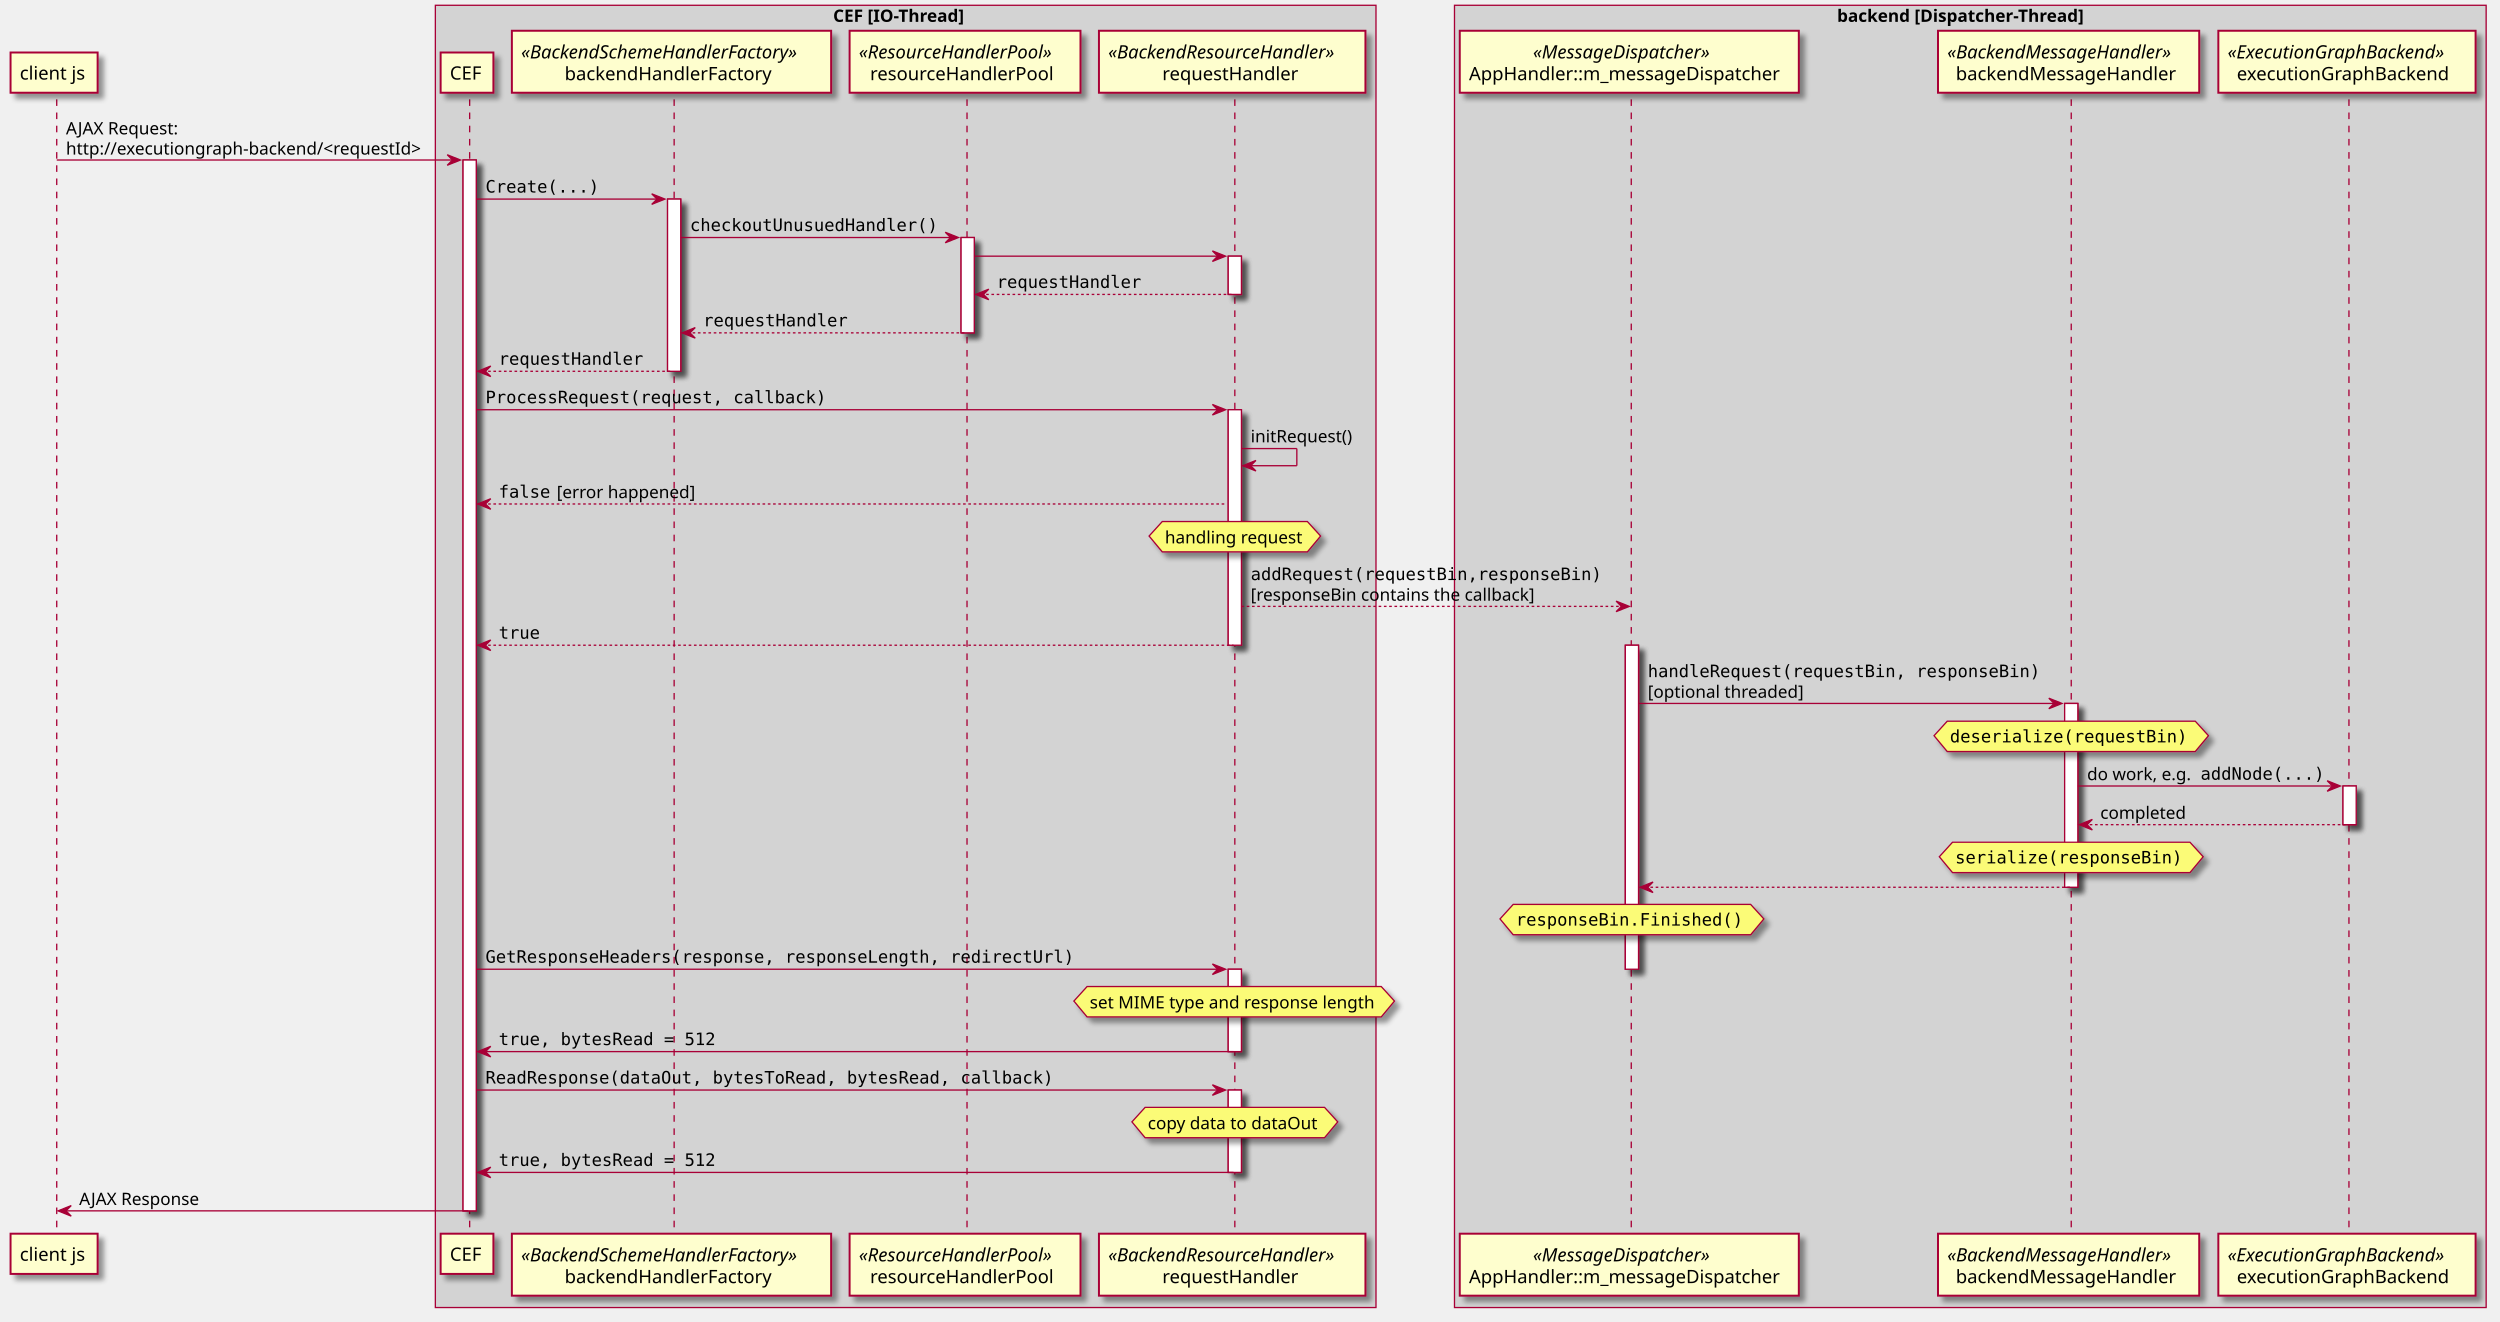
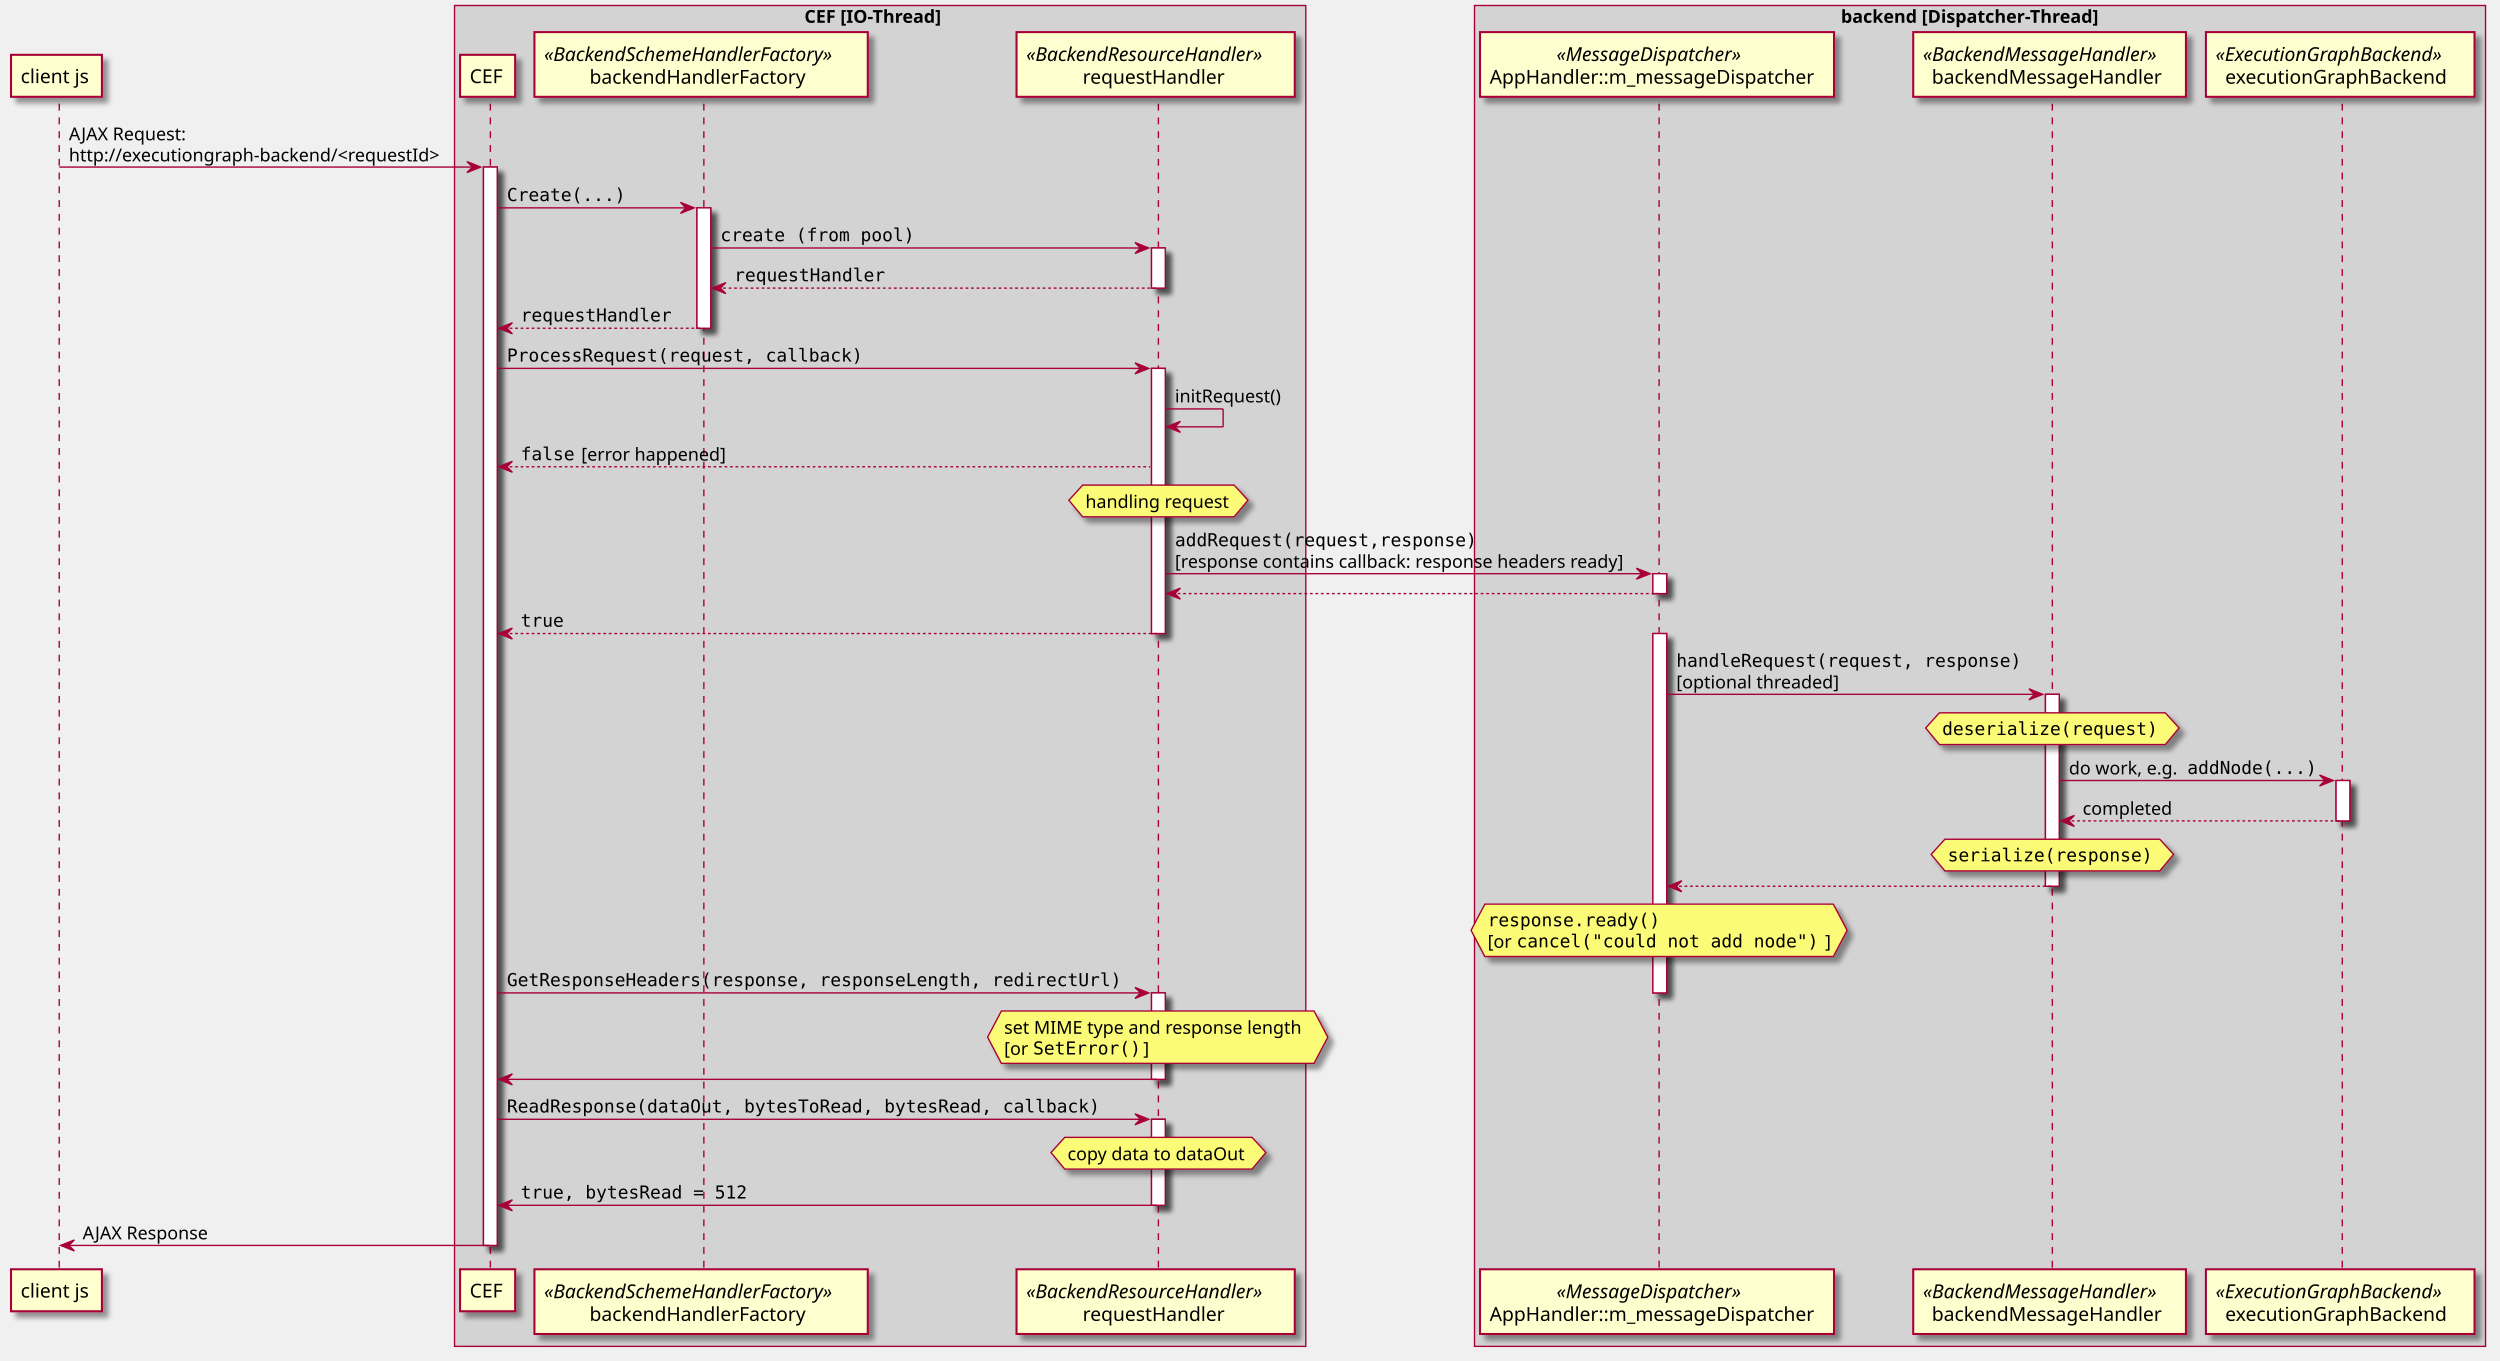
- <svg xmlns="http://www.w3.org/2000/svg" contentScriptType="application/ecmascript" contentStyleType="text/css" height="1002px" preserveAspectRatio="none" style="width:1895px;height:1002px;" version="1.1" viewBox="0 0 1895 1002" width="1895px" zoomAndPan="magnify">
+ <svg xmlns="http://www.w3.org/2000/svg" contentScriptType="application/ecmascript" contentStyleType="text/css" height="988px" preserveAspectRatio="none" style="width:1815px;height:988px;" version="1.1" viewBox="0 0 1815 988" width="1815px" zoomAndPan="magnify">
  <defs>
-     <filter height="300%" id="f1lz0afqxqsh9o" width="300%" x="-1" y="-1">
+     <filter height="300%" id="f1l9pheb6871v9" width="300%" x="-1" y="-1">
      <feGaussianBlur result="blurOut" stdDeviation="2.0" />
      <feColorMatrix in="blurOut" result="blurOut2" type="matrix" values="0 0 0 0 0 0 0 0 0 0 0 0 0 0 0 0 0 0 .4 0" />
      <feOffset dx="4.0" dy="4.0" in="blurOut2" result="blurOut3" />
      <feBlend in="SourceGraphic" in2="blurOut3" mode="normal" />
    </filter>
  </defs>
  <g>
-     <rect fill="#D3D3D3" height="987.115" style="stroke: #A80036; stroke-width: 1.0;" width="713" x="330" y="4" />
-     <text fill="#000000" font-family="sans-serif" font-size="13" font-weight="bold" lengthAdjust="spacingAndGlyphs" textLength="110" x="631.5" y="16.568">CEF [IO-Thread]</text>
-     <rect fill="#D3D3D3" height="987.115" style="stroke: #A80036; stroke-width: 1.0;" width="782" x="1102.5" y="4" />
-     <text fill="#000000" font-family="sans-serif" font-size="13" font-weight="bold" lengthAdjust="spacingAndGlyphs" textLength="202" x="1392.5" y="16.568">backend [Dispatcher-Thread]</text>
-     <rect fill="#FFFFFF" filter="url(#f1lz0afqxqsh9o)" height="796.541" style="stroke: #A80036; stroke-width: 1.0;" width="10" x="351" y="121.287" />
-     <rect fill="#FFFFFF" filter="url(#f1lz0afqxqsh9o)" height="130.531" style="stroke: #A80036; stroke-width: 1.0;" width="10" x="506" y="150.908" />
-     <rect fill="#FFFFFF" filter="url(#f1lz0afqxqsh9o)" height="72.266" style="stroke: #A80036; stroke-width: 1.0;" width="10" x="728.5" y="180.041" />
-     <rect fill="#FFFFFF" filter="url(#f1lz0afqxqsh9o)" height="29" style="stroke: #A80036; stroke-width: 1.0;" width="10" x="931" y="194.174" />
-     <rect fill="#FFFFFF" filter="url(#f1lz0afqxqsh9o)" height="178.508" style="stroke: #A80036; stroke-width: 1.0;" width="10" x="931" y="310.572" />
-     <rect fill="#FFFFFF" filter="url(#f1lz0afqxqsh9o)" height="62.443" style="stroke: #A80036; stroke-width: 1.0;" width="10" x="931" y="734.676" />
-     <rect fill="#FFFFFF" filter="url(#f1lz0afqxqsh9o)" height="62.443" style="stroke: #A80036; stroke-width: 1.0;" width="10" x="931" y="826.252" />
-     <rect fill="#FFFFFF" filter="url(#f1lz0afqxqsh9o)" height="245.596" style="stroke: #A80036; stroke-width: 1.0;" width="10" x="1232" y="489.08" />
-     <rect fill="#FFFFFF" filter="url(#f1lz0afqxqsh9o)" height="139.33" style="stroke: #A80036; stroke-width: 1.0;" width="10" x="1565" y="533.213" />
-     <rect fill="#FFFFFF" filter="url(#f1lz0afqxqsh9o)" height="29.311" style="stroke: #A80036; stroke-width: 1.0;" width="10" x="1776" y="595.789" />
-     <line style="stroke: #A80036; stroke-width: 1.0; stroke-dasharray: 5.0,5.0;" x1="43" x2="43" y1="75.287" y2="936.139" />
-     <line style="stroke: #A80036; stroke-width: 1.0; stroke-dasharray: 5.0,5.0;" x1="356" x2="356" y1="75.287" y2="936.139" />
-     <line style="stroke: #A80036; stroke-width: 1.0; stroke-dasharray: 5.0,5.0;" x1="511" x2="511" y1="75.287" y2="936.139" />
-     <line style="stroke: #A80036; stroke-width: 1.0; stroke-dasharray: 5.0,5.0;" x1="733" x2="733" y1="75.287" y2="936.139" />
-     <line style="stroke: #A80036; stroke-width: 1.0; stroke-dasharray: 5.0,5.0;" x1="936" x2="936" y1="75.287" y2="936.139" />
-     <line style="stroke: #A80036; stroke-width: 1.0; stroke-dasharray: 5.0,5.0;" x1="1236.5" x2="1236.5" y1="75.287" y2="936.139" />
-     <line style="stroke: #A80036; stroke-width: 1.0; stroke-dasharray: 5.0,5.0;" x1="1570" x2="1570" y1="75.287" y2="936.139" />
-     <line style="stroke: #A80036; stroke-width: 1.0; stroke-dasharray: 5.0,5.0;" x1="1780.5" x2="1780.5" y1="75.287" y2="936.139" />
-     <rect fill="#FEFECE" filter="url(#f1lz0afqxqsh9o)" height="30.488" style="stroke: #A80036; stroke-width: 1.5;" width="66" x="8" y="39.799" />
+     <rect fill="#D3D3D3" height="973.471" style="stroke: #A80036; stroke-width: 1.0;" width="618" x="330" y="4" />
+     <text fill="#000000" font-family="sans-serif" font-size="13" font-weight="bold" lengthAdjust="spacingAndGlyphs" textLength="110" x="584" y="16.568">CEF [IO-Thread]</text>
+     <rect fill="#D3D3D3" height="973.471" style="stroke: #A80036; stroke-width: 1.0;" width="734" x="1070.5" y="4" />
+     <text fill="#000000" font-family="sans-serif" font-size="13" font-weight="bold" lengthAdjust="spacingAndGlyphs" textLength="202" x="1336.5" y="16.568">backend [Dispatcher-Thread]</text>
+     <rect fill="#FFFFFF" filter="url(#f1l9pheb6871v9)" height="782.896" style="stroke: #A80036; stroke-width: 1.0;" width="10" x="351" y="121.287" />
+     <rect fill="#FFFFFF" filter="url(#f1l9pheb6871v9)" height="87.398" style="stroke: #A80036; stroke-width: 1.0;" width="10" x="506" y="150.908" />
+     <rect fill="#FFFFFF" filter="url(#f1l9pheb6871v9)" height="29.133" style="stroke: #A80036; stroke-width: 1.0;" width="10" x="836" y="180.041" />
+     <rect fill="#FFFFFF" filter="url(#f1l9pheb6871v9)" height="192.508" style="stroke: #A80036; stroke-width: 1.0;" width="10" x="836" y="267.44" />
+     <rect fill="#FFFFFF" filter="url(#f1l9pheb6871v9)" height="62.754" style="stroke: #A80036; stroke-width: 1.0;" width="10" x="836" y="720.854" />
+     <rect fill="#FFFFFF" filter="url(#f1l9pheb6871v9)" height="62.443" style="stroke: #A80036; stroke-width: 1.0;" width="10" x="836" y="812.607" />
+     <rect fill="#FFFFFF" filter="url(#f1l9pheb6871v9)" height="14.443" style="stroke: #A80036; stroke-width: 1.0;" width="10" x="1200" y="416.504" />
+     <rect fill="#FFFFFF" filter="url(#f1l9pheb6871v9)" height="260.906" style="stroke: #A80036; stroke-width: 1.0;" width="10" x="1200" y="459.947" />
+     <rect fill="#FFFFFF" filter="url(#f1l9pheb6871v9)" height="139.33" style="stroke: #A80036; stroke-width: 1.0;" width="10" x="1485" y="504.08" />
+     <rect fill="#FFFFFF" filter="url(#f1l9pheb6871v9)" height="29.311" style="stroke: #A80036; stroke-width: 1.0;" width="10" x="1696" y="566.656" />
+     <line style="stroke: #A80036; stroke-width: 1.0; stroke-dasharray: 5.0,5.0;" x1="43" x2="43" y1="75.287" y2="922.494" />
+     <line style="stroke: #A80036; stroke-width: 1.0; stroke-dasharray: 5.0,5.0;" x1="356" x2="356" y1="75.287" y2="922.494" />
+     <line style="stroke: #A80036; stroke-width: 1.0; stroke-dasharray: 5.0,5.0;" x1="511" x2="511" y1="75.287" y2="922.494" />
+     <line style="stroke: #A80036; stroke-width: 1.0; stroke-dasharray: 5.0,5.0;" x1="841" x2="841" y1="75.287" y2="922.494" />
+     <line style="stroke: #A80036; stroke-width: 1.0; stroke-dasharray: 5.0,5.0;" x1="1204.5" x2="1204.5" y1="75.287" y2="922.494" />
+     <line style="stroke: #A80036; stroke-width: 1.0; stroke-dasharray: 5.0,5.0;" x1="1490" x2="1490" y1="75.287" y2="922.494" />
+     <line style="stroke: #A80036; stroke-width: 1.0; stroke-dasharray: 5.0,5.0;" x1="1700.5" x2="1700.5" y1="75.287" y2="922.494" />
+     <rect fill="#FEFECE" filter="url(#f1l9pheb6871v9)" height="30.488" style="stroke: #A80036; stroke-width: 1.5;" width="66" x="8" y="39.799" />
    <text fill="#000000" font-family="sans-serif" font-size="14" lengthAdjust="spacingAndGlyphs" textLength="52" x="15" y="60.334">client js</text>
-     <rect fill="#FEFECE" filter="url(#f1lz0afqxqsh9o)" height="30.488" style="stroke: #A80036; stroke-width: 1.5;" width="66" x="8" y="935.139" />
-     <text fill="#000000" font-family="sans-serif" font-size="14" lengthAdjust="spacingAndGlyphs" textLength="52" x="15" y="955.674">client js</text>
-     <rect fill="#FEFECE" filter="url(#f1lz0afqxqsh9o)" height="30.488" style="stroke: #A80036; stroke-width: 1.5;" width="40" x="334" y="39.799" />
+     <rect fill="#FEFECE" filter="url(#f1l9pheb6871v9)" height="30.488" style="stroke: #A80036; stroke-width: 1.5;" width="66" x="8" y="921.494" />
+     <text fill="#000000" font-family="sans-serif" font-size="14" lengthAdjust="spacingAndGlyphs" textLength="52" x="15" y="942.029">client js</text>
+     <rect fill="#FEFECE" filter="url(#f1l9pheb6871v9)" height="30.488" style="stroke: #A80036; stroke-width: 1.5;" width="40" x="334" y="39.799" />
    <text fill="#000000" font-family="sans-serif" font-size="14" lengthAdjust="spacingAndGlyphs" textLength="26" x="341" y="60.334">CEF</text>
-     <rect fill="#FEFECE" filter="url(#f1lz0afqxqsh9o)" height="30.488" style="stroke: #A80036; stroke-width: 1.5;" width="40" x="334" y="935.139" />
-     <text fill="#000000" font-family="sans-serif" font-size="14" lengthAdjust="spacingAndGlyphs" textLength="26" x="341" y="955.674">CEF</text>
-     <rect fill="#FEFECE" filter="url(#f1lz0afqxqsh9o)" height="46.977" style="stroke: #A80036; stroke-width: 1.5;" width="242" x="388" y="23.311" />
+     <rect fill="#FEFECE" filter="url(#f1l9pheb6871v9)" height="30.488" style="stroke: #A80036; stroke-width: 1.5;" width="40" x="334" y="921.494" />
+     <text fill="#000000" font-family="sans-serif" font-size="14" lengthAdjust="spacingAndGlyphs" textLength="26" x="341" y="942.029">CEF</text>
+     <rect fill="#FEFECE" filter="url(#f1l9pheb6871v9)" height="46.977" style="stroke: #A80036; stroke-width: 1.5;" width="242" x="388" y="23.311" />
    <text fill="#000000" font-family="sans-serif" font-size="14" font-style="italic" lengthAdjust="spacingAndGlyphs" textLength="228" x="395" y="44.31">«BackendSchemeHandlerFactory»</text>
    <text fill="#000000" font-family="sans-serif" font-size="14" lengthAdjust="spacingAndGlyphs" textLength="162" x="428" y="60.799">backendHandlerFactory</text>
-     <rect fill="#FEFECE" filter="url(#f1lz0afqxqsh9o)" height="46.977" style="stroke: #A80036; stroke-width: 1.5;" width="242" x="388" y="935.139" />
-     <text fill="#000000" font-family="sans-serif" font-size="14" font-style="italic" lengthAdjust="spacingAndGlyphs" textLength="228" x="395" y="956.139">«BackendSchemeHandlerFactory»</text>
-     <text fill="#000000" font-family="sans-serif" font-size="14" lengthAdjust="spacingAndGlyphs" textLength="162" x="428" y="972.627">backendHandlerFactory</text>
-     <rect fill="#FEFECE" filter="url(#f1lz0afqxqsh9o)" height="46.977" style="stroke: #A80036; stroke-width: 1.5;" width="175" x="644" y="23.311" />
-     <text fill="#000000" font-family="sans-serif" font-size="14" font-style="italic" lengthAdjust="spacingAndGlyphs" textLength="161" x="651" y="44.31">«ResourceHandlerPool»</text>
-     <text fill="#000000" font-family="sans-serif" font-size="14" lengthAdjust="spacingAndGlyphs" textLength="144" x="659.5" y="60.799">resourceHandlerPool</text>
-     <rect fill="#FEFECE" filter="url(#f1lz0afqxqsh9o)" height="46.977" style="stroke: #A80036; stroke-width: 1.5;" width="175" x="644" y="935.139" />
-     <text fill="#000000" font-family="sans-serif" font-size="14" font-style="italic" lengthAdjust="spacingAndGlyphs" textLength="161" x="651" y="956.139">«ResourceHandlerPool»</text>
-     <text fill="#000000" font-family="sans-serif" font-size="14" lengthAdjust="spacingAndGlyphs" textLength="144" x="659.5" y="972.627">resourceHandlerPool</text>
-     <rect fill="#FEFECE" filter="url(#f1lz0afqxqsh9o)" height="46.977" style="stroke: #A80036; stroke-width: 1.5;" width="202" x="833" y="23.311" />
-     <text fill="#000000" font-family="sans-serif" font-size="14" font-style="italic" lengthAdjust="spacingAndGlyphs" textLength="188" x="840" y="44.31">«BackendResourceHandler»</text>
-     <text fill="#000000" font-family="sans-serif" font-size="14" lengthAdjust="spacingAndGlyphs" textLength="106" x="881" y="60.799">requestHandler</text>
-     <rect fill="#FEFECE" filter="url(#f1lz0afqxqsh9o)" height="46.977" style="stroke: #A80036; stroke-width: 1.5;" width="202" x="833" y="935.139" />
-     <text fill="#000000" font-family="sans-serif" font-size="14" font-style="italic" lengthAdjust="spacingAndGlyphs" textLength="188" x="840" y="956.139">«BackendResourceHandler»</text>
-     <text fill="#000000" font-family="sans-serif" font-size="14" lengthAdjust="spacingAndGlyphs" textLength="106" x="881" y="972.627">requestHandler</text>
-     <rect fill="#FEFECE" filter="url(#f1lz0afqxqsh9o)" height="46.977" style="stroke: #A80036; stroke-width: 1.5;" width="257" x="1106.5" y="23.311" />
-     <text fill="#000000" font-family="sans-serif" font-size="14" font-style="italic" lengthAdjust="spacingAndGlyphs" textLength="146" x="1162" y="44.31">«MessageDispatcher»</text>
-     <text fill="#000000" font-family="sans-serif" font-size="14" lengthAdjust="spacingAndGlyphs" textLength="243" x="1113.5" y="60.799">AppHandler::m_messageDispatcher</text>
-     <rect fill="#FEFECE" filter="url(#f1lz0afqxqsh9o)" height="46.977" style="stroke: #A80036; stroke-width: 1.5;" width="257" x="1106.5" y="935.139" />
-     <text fill="#000000" font-family="sans-serif" font-size="14" font-style="italic" lengthAdjust="spacingAndGlyphs" textLength="146" x="1162" y="956.139">«MessageDispatcher»</text>
-     <text fill="#000000" font-family="sans-serif" font-size="14" lengthAdjust="spacingAndGlyphs" textLength="243" x="1113.5" y="972.627">AppHandler::m_messageDispatcher</text>
-     <rect fill="#FEFECE" filter="url(#f1lz0afqxqsh9o)" height="46.977" style="stroke: #A80036; stroke-width: 1.5;" width="198" x="1469" y="23.311" />
-     <text fill="#000000" font-family="sans-serif" font-size="14" font-style="italic" lengthAdjust="spacingAndGlyphs" textLength="184" x="1476" y="44.31">«BackendMessageHandler»</text>
-     <text fill="#000000" font-family="sans-serif" font-size="14" lengthAdjust="spacingAndGlyphs" textLength="171" x="1482.5" y="60.799">backendMessageHandler</text>
-     <rect fill="#FEFECE" filter="url(#f1lz0afqxqsh9o)" height="46.977" style="stroke: #A80036; stroke-width: 1.5;" width="198" x="1469" y="935.139" />
-     <text fill="#000000" font-family="sans-serif" font-size="14" font-style="italic" lengthAdjust="spacingAndGlyphs" textLength="184" x="1476" y="956.139">«BackendMessageHandler»</text>
-     <text fill="#000000" font-family="sans-serif" font-size="14" lengthAdjust="spacingAndGlyphs" textLength="171" x="1482.5" y="972.627">backendMessageHandler</text>
-     <rect fill="#FEFECE" filter="url(#f1lz0afqxqsh9o)" height="46.977" style="stroke: #A80036; stroke-width: 1.5;" width="195" x="1681.5" y="23.311" />
-     <text fill="#000000" font-family="sans-serif" font-size="14" font-style="italic" lengthAdjust="spacingAndGlyphs" textLength="181" x="1688.5" y="44.31">«ExecutionGraphBackend»</text>
-     <text fill="#000000" font-family="sans-serif" font-size="14" lengthAdjust="spacingAndGlyphs" textLength="167" x="1695.5" y="60.799">executionGraphBackend</text>
-     <rect fill="#FEFECE" filter="url(#f1lz0afqxqsh9o)" height="46.977" style="stroke: #A80036; stroke-width: 1.5;" width="195" x="1681.5" y="935.139" />
-     <text fill="#000000" font-family="sans-serif" font-size="14" font-style="italic" lengthAdjust="spacingAndGlyphs" textLength="181" x="1688.5" y="956.139">«ExecutionGraphBackend»</text>
-     <text fill="#000000" font-family="sans-serif" font-size="14" lengthAdjust="spacingAndGlyphs" textLength="167" x="1695.5" y="972.627">executionGraphBackend</text>
-     <rect fill="#FFFFFF" filter="url(#f1lz0afqxqsh9o)" height="796.541" style="stroke: #A80036; stroke-width: 1.0;" width="10" x="351" y="121.287" />
-     <rect fill="#FFFFFF" filter="url(#f1lz0afqxqsh9o)" height="130.531" style="stroke: #A80036; stroke-width: 1.0;" width="10" x="506" y="150.908" />
-     <rect fill="#FFFFFF" filter="url(#f1lz0afqxqsh9o)" height="72.266" style="stroke: #A80036; stroke-width: 1.0;" width="10" x="728.5" y="180.041" />
-     <rect fill="#FFFFFF" filter="url(#f1lz0afqxqsh9o)" height="29" style="stroke: #A80036; stroke-width: 1.0;" width="10" x="931" y="194.174" />
-     <rect fill="#FFFFFF" filter="url(#f1lz0afqxqsh9o)" height="178.508" style="stroke: #A80036; stroke-width: 1.0;" width="10" x="931" y="310.572" />
-     <rect fill="#FFFFFF" filter="url(#f1lz0afqxqsh9o)" height="62.443" style="stroke: #A80036; stroke-width: 1.0;" width="10" x="931" y="734.676" />
-     <rect fill="#FFFFFF" filter="url(#f1lz0afqxqsh9o)" height="62.443" style="stroke: #A80036; stroke-width: 1.0;" width="10" x="931" y="826.252" />
-     <rect fill="#FFFFFF" filter="url(#f1lz0afqxqsh9o)" height="245.596" style="stroke: #A80036; stroke-width: 1.0;" width="10" x="1232" y="489.08" />
-     <rect fill="#FFFFFF" filter="url(#f1lz0afqxqsh9o)" height="139.33" style="stroke: #A80036; stroke-width: 1.0;" width="10" x="1565" y="533.213" />
-     <rect fill="#FFFFFF" filter="url(#f1lz0afqxqsh9o)" height="29.311" style="stroke: #A80036; stroke-width: 1.0;" width="10" x="1776" y="595.789" />
+     <rect fill="#FEFECE" filter="url(#f1l9pheb6871v9)" height="46.977" style="stroke: #A80036; stroke-width: 1.5;" width="242" x="388" y="921.494" />
+     <text fill="#000000" font-family="sans-serif" font-size="14" font-style="italic" lengthAdjust="spacingAndGlyphs" textLength="228" x="395" y="942.494">«BackendSchemeHandlerFactory»</text>
+     <text fill="#000000" font-family="sans-serif" font-size="14" lengthAdjust="spacingAndGlyphs" textLength="162" x="428" y="958.982">backendHandlerFactory</text>
+     <rect fill="#FEFECE" filter="url(#f1l9pheb6871v9)" height="46.977" style="stroke: #A80036; stroke-width: 1.5;" width="202" x="738" y="23.311" />
+     <text fill="#000000" font-family="sans-serif" font-size="14" font-style="italic" lengthAdjust="spacingAndGlyphs" textLength="188" x="745" y="44.31">«BackendResourceHandler»</text>
+     <text fill="#000000" font-family="sans-serif" font-size="14" lengthAdjust="spacingAndGlyphs" textLength="106" x="786" y="60.799">requestHandler</text>
+     <rect fill="#FEFECE" filter="url(#f1l9pheb6871v9)" height="46.977" style="stroke: #A80036; stroke-width: 1.5;" width="202" x="738" y="921.494" />
+     <text fill="#000000" font-family="sans-serif" font-size="14" font-style="italic" lengthAdjust="spacingAndGlyphs" textLength="188" x="745" y="942.494">«BackendResourceHandler»</text>
+     <text fill="#000000" font-family="sans-serif" font-size="14" lengthAdjust="spacingAndGlyphs" textLength="106" x="786" y="958.982">requestHandler</text>
+     <rect fill="#FEFECE" filter="url(#f1l9pheb6871v9)" height="46.977" style="stroke: #A80036; stroke-width: 1.5;" width="257" x="1074.5" y="23.311" />
+     <text fill="#000000" font-family="sans-serif" font-size="14" font-style="italic" lengthAdjust="spacingAndGlyphs" textLength="146" x="1130" y="44.31">«MessageDispatcher»</text>
+     <text fill="#000000" font-family="sans-serif" font-size="14" lengthAdjust="spacingAndGlyphs" textLength="243" x="1081.5" y="60.799">AppHandler::m_messageDispatcher</text>
+     <rect fill="#FEFECE" filter="url(#f1l9pheb6871v9)" height="46.977" style="stroke: #A80036; stroke-width: 1.5;" width="257" x="1074.5" y="921.494" />
+     <text fill="#000000" font-family="sans-serif" font-size="14" font-style="italic" lengthAdjust="spacingAndGlyphs" textLength="146" x="1130" y="942.494">«MessageDispatcher»</text>
+     <text fill="#000000" font-family="sans-serif" font-size="14" lengthAdjust="spacingAndGlyphs" textLength="243" x="1081.5" y="958.982">AppHandler::m_messageDispatcher</text>
+     <rect fill="#FEFECE" filter="url(#f1l9pheb6871v9)" height="46.977" style="stroke: #A80036; stroke-width: 1.5;" width="198" x="1389" y="23.311" />
+     <text fill="#000000" font-family="sans-serif" font-size="14" font-style="italic" lengthAdjust="spacingAndGlyphs" textLength="184" x="1396" y="44.31">«BackendMessageHandler»</text>
+     <text fill="#000000" font-family="sans-serif" font-size="14" lengthAdjust="spacingAndGlyphs" textLength="171" x="1402.5" y="60.799">backendMessageHandler</text>
+     <rect fill="#FEFECE" filter="url(#f1l9pheb6871v9)" height="46.977" style="stroke: #A80036; stroke-width: 1.5;" width="198" x="1389" y="921.494" />
+     <text fill="#000000" font-family="sans-serif" font-size="14" font-style="italic" lengthAdjust="spacingAndGlyphs" textLength="184" x="1396" y="942.494">«BackendMessageHandler»</text>
+     <text fill="#000000" font-family="sans-serif" font-size="14" lengthAdjust="spacingAndGlyphs" textLength="171" x="1402.5" y="958.982">backendMessageHandler</text>
+     <rect fill="#FEFECE" filter="url(#f1l9pheb6871v9)" height="46.977" style="stroke: #A80036; stroke-width: 1.5;" width="195" x="1601.5" y="23.311" />
+     <text fill="#000000" font-family="sans-serif" font-size="14" font-style="italic" lengthAdjust="spacingAndGlyphs" textLength="181" x="1608.5" y="44.31">«ExecutionGraphBackend»</text>
+     <text fill="#000000" font-family="sans-serif" font-size="14" lengthAdjust="spacingAndGlyphs" textLength="167" x="1615.5" y="60.799">executionGraphBackend</text>
+     <rect fill="#FEFECE" filter="url(#f1l9pheb6871v9)" height="46.977" style="stroke: #A80036; stroke-width: 1.5;" width="195" x="1601.5" y="921.494" />
+     <text fill="#000000" font-family="sans-serif" font-size="14" font-style="italic" lengthAdjust="spacingAndGlyphs" textLength="181" x="1608.5" y="942.494">«ExecutionGraphBackend»</text>
+     <text fill="#000000" font-family="sans-serif" font-size="14" lengthAdjust="spacingAndGlyphs" textLength="167" x="1615.5" y="958.982">executionGraphBackend</text>
+     <rect fill="#FFFFFF" filter="url(#f1l9pheb6871v9)" height="782.896" style="stroke: #A80036; stroke-width: 1.0;" width="10" x="351" y="121.287" />
+     <rect fill="#FFFFFF" filter="url(#f1l9pheb6871v9)" height="87.398" style="stroke: #A80036; stroke-width: 1.0;" width="10" x="506" y="150.908" />
+     <rect fill="#FFFFFF" filter="url(#f1l9pheb6871v9)" height="29.133" style="stroke: #A80036; stroke-width: 1.0;" width="10" x="836" y="180.041" />
+     <rect fill="#FFFFFF" filter="url(#f1l9pheb6871v9)" height="192.508" style="stroke: #A80036; stroke-width: 1.0;" width="10" x="836" y="267.44" />
+     <rect fill="#FFFFFF" filter="url(#f1l9pheb6871v9)" height="62.754" style="stroke: #A80036; stroke-width: 1.0;" width="10" x="836" y="720.854" />
+     <rect fill="#FFFFFF" filter="url(#f1l9pheb6871v9)" height="62.443" style="stroke: #A80036; stroke-width: 1.0;" width="10" x="836" y="812.607" />
+     <rect fill="#FFFFFF" filter="url(#f1l9pheb6871v9)" height="14.443" style="stroke: #A80036; stroke-width: 1.0;" width="10" x="1200" y="416.504" />
+     <rect fill="#FFFFFF" filter="url(#f1l9pheb6871v9)" height="260.906" style="stroke: #A80036; stroke-width: 1.0;" width="10" x="1200" y="459.947" />
+     <rect fill="#FFFFFF" filter="url(#f1l9pheb6871v9)" height="139.33" style="stroke: #A80036; stroke-width: 1.0;" width="10" x="1485" y="504.08" />
+     <rect fill="#FFFFFF" filter="url(#f1l9pheb6871v9)" height="29.311" style="stroke: #A80036; stroke-width: 1.0;" width="10" x="1696" y="566.656" />
    <polygon fill="#A80036" points="339,117.287,349,121.287,339,125.287,343,121.287" style="stroke: #A80036; stroke-width: 1.0;" />
    <line style="stroke: #A80036; stroke-width: 1.0;" x1="43" x2="345" y1="121.287" y2="121.287" />
    <text fill="#000000" font-family="sans-serif" font-size="13" lengthAdjust="spacingAndGlyphs" textLength="88" x="50" y="101.856">AJAX Request:</text>
    <text fill="#000000" font-family="sans-serif" font-size="13" lengthAdjust="spacingAndGlyphs" textLength="289" x="50" y="117.166">http://executiongraph-backend/&lt;requestId&gt;</text>
    <polygon fill="#A80036" points="494,146.908,504,150.908,494,154.908,498,150.908" style="stroke: #A80036; stroke-width: 1.0;" />
    <line style="stroke: #A80036; stroke-width: 1.0;" x1="361" x2="500" y1="150.908" y2="150.908" />
    <text fill="#000000" font-family="monospace" font-size="13" lengthAdjust="spacingAndGlyphs" textLength="88" x="368" y="145.975">Create(...)</text>
-     <polygon fill="#A80036" points="716.5,176.041,726.5,180.041,716.5,184.041,720.5,180.041" style="stroke: #A80036; stroke-width: 1.0;" />
-     <line style="stroke: #A80036; stroke-width: 1.0;" x1="516" x2="722.5" y1="180.041" y2="180.041" />
-     <text fill="#000000" font-family="monospace" font-size="13" lengthAdjust="spacingAndGlyphs" textLength="192" x="523" y="175.108">checkoutUnusuedHandler()</text>
-     <polygon fill="#A80036" points="919,190.174,929,194.174,919,198.174,923,194.174" style="stroke: #A80036; stroke-width: 1.0;" />
-     <line style="stroke: #A80036; stroke-width: 1.0;" x1="738.5" x2="925" y1="194.174" y2="194.174" />
-     <polygon fill="#A80036" points="749.5,219.174,739.5,223.174,749.5,227.174,745.5,223.174" style="stroke: #A80036; stroke-width: 1.0;" />
-     <line style="stroke: #A80036; stroke-width: 1.0; stroke-dasharray: 2.0,2.0;" x1="743.5" x2="935" y1="223.174" y2="223.174" />
-     <text fill="#000000" font-family="monospace" font-size="13" lengthAdjust="spacingAndGlyphs" textLength="112" x="755.5" y="218.241">requestHandler</text>
-     <polygon fill="#A80036" points="527,248.307,517,252.307,527,256.307,523,252.307" style="stroke: #A80036; stroke-width: 1.0;" />
-     <line style="stroke: #A80036; stroke-width: 1.0; stroke-dasharray: 2.0,2.0;" x1="521" x2="732.5" y1="252.307" y2="252.307" />
-     <text fill="#000000" font-family="monospace" font-size="13" lengthAdjust="spacingAndGlyphs" textLength="112" x="533" y="247.374">requestHandler</text>
-     <polygon fill="#A80036" points="372,277.44,362,281.44,372,285.44,368,281.44" style="stroke: #A80036; stroke-width: 1.0;" />
-     <line style="stroke: #A80036; stroke-width: 1.0; stroke-dasharray: 2.0,2.0;" x1="366" x2="510" y1="281.44" y2="281.44" />
-     <text fill="#000000" font-family="monospace" font-size="13" lengthAdjust="spacingAndGlyphs" textLength="112" x="378" y="276.506">requestHandler</text>
-     <polygon fill="#A80036" points="919,306.572,929,310.572,919,314.572,923,310.572" style="stroke: #A80036; stroke-width: 1.0;" />
-     <line style="stroke: #A80036; stroke-width: 1.0;" x1="361" x2="925" y1="310.572" y2="310.572" />
-     <text fill="#000000" font-family="monospace" font-size="13" lengthAdjust="spacingAndGlyphs" textLength="264" x="368" y="305.639">ProcessRequest(request, callback)</text>
-     <line style="stroke: #A80036; stroke-width: 1.0;" x1="941" x2="983" y1="340.016" y2="340.016" />
-     <line style="stroke: #A80036; stroke-width: 1.0;" x1="983" x2="983" y1="340.016" y2="353.016" />
-     <line style="stroke: #A80036; stroke-width: 1.0;" x1="942" x2="983" y1="353.016" y2="353.016" />
-     <polygon fill="#A80036" points="952,349.016,942,353.016,952,357.016,948,353.016" style="stroke: #A80036; stroke-width: 1.0;" />
-     <text fill="#000000" font-family="sans-serif" font-size="13" lengthAdjust="spacingAndGlyphs" textLength="79" x="948" y="335.273">initRequest()</text>
-     <polygon fill="#A80036" points="372,378.016,362,382.016,372,386.016,368,382.016" style="stroke: #A80036; stroke-width: 1.0;" />
-     <line style="stroke: #A80036; stroke-width: 1.0; stroke-dasharray: 2.0,2.0;" x1="366" x2="930" y1="382.016" y2="382.016" />
-     <text fill="#000000" font-family="monospace" font-size="13" lengthAdjust="spacingAndGlyphs" textLength="40" x="378" y="377.26">false</text>
-     <text fill="#000000" font-family="sans-serif" font-size="13" lengthAdjust="spacingAndGlyphs" textLength="103" x="422" y="377.584">[error happened]</text>
-     <polygon fill="#FBFB77" filter="url(#f1lz0afqxqsh9o)" points="881,395.326,991,395.326,1001,406.326,991,418.326,881,418.326,871,406.326,881,395.326" style="stroke: #A80036; stroke-width: 1.0;" />
-     <text fill="#000000" font-family="sans-serif" font-size="13" lengthAdjust="spacingAndGlyphs" textLength="106" x="883" y="411.894">handling request</text>
-     <polygon fill="#A80036" points="1225,455.637,1235,459.637,1225,463.637,1229,459.637" style="stroke: #A80036; stroke-width: 1.0;" />
-     <line style="stroke: #A80036; stroke-width: 1.0; stroke-dasharray: 2.0,2.0;" x1="941" x2="1231" y1="459.637" y2="459.637" />
-     <text fill="#000000" font-family="monospace" font-size="13" lengthAdjust="spacingAndGlyphs" textLength="272" x="948" y="439.704">addRequest(requestBin,responseBin)</text>
-     <text fill="#000000" font-family="sans-serif" font-size="13" lengthAdjust="spacingAndGlyphs" textLength="222" x="948" y="455.338">[responseBin contains the callback]</text>
-     <polygon fill="#A80036" points="372,485.08,362,489.08,372,493.08,368,489.08" style="stroke: #A80036; stroke-width: 1.0;" />
-     <line style="stroke: #A80036; stroke-width: 1.0; stroke-dasharray: 2.0,2.0;" x1="366" x2="935" y1="489.08" y2="489.08" />
-     <text fill="#000000" font-family="monospace" font-size="13" lengthAdjust="spacingAndGlyphs" textLength="32" x="378" y="484.147">true</text>
-     <polygon fill="#A80036" points="1553,529.213,1563,533.213,1553,537.213,1557,533.213" style="stroke: #A80036; stroke-width: 1.0;" />
-     <line style="stroke: #A80036; stroke-width: 1.0;" x1="1242" x2="1559" y1="533.213" y2="533.213" />
-     <text fill="#000000" font-family="monospace" font-size="13" lengthAdjust="spacingAndGlyphs" textLength="304" x="1249" y="513.28">handleRequest(requestBin, responseBin)</text>
-     <text fill="#000000" font-family="sans-serif" font-size="13" lengthAdjust="spacingAndGlyphs" textLength="119" x="1249" y="528.914">[optional threaded]</text>
-     <polygon fill="#FBFB77" filter="url(#f1lz0afqxqsh9o)" points="1476,546.656,1664,546.656,1674,557.656,1664,569.656,1476,569.656,1466,557.656,1476,546.656" style="stroke: #A80036; stroke-width: 1.0;" />
-     <text fill="#000000" font-family="monospace" font-size="13" lengthAdjust="spacingAndGlyphs" textLength="184" x="1478" y="562.723">deserialize(requestBin)</text>
-     <polygon fill="#A80036" points="1764,591.789,1774,595.789,1764,599.789,1768,595.789" style="stroke: #A80036; stroke-width: 1.0;" />
-     <line style="stroke: #A80036; stroke-width: 1.0;" x1="1575" x2="1770" y1="595.789" y2="595.789" />
-     <text fill="#000000" font-family="sans-serif" font-size="13" lengthAdjust="spacingAndGlyphs" textLength="82" x="1582" y="591.357">do work, e.g.</text>
-     <text fill="#000000" font-family="monospace" font-size="13" lengthAdjust="spacingAndGlyphs" textLength="96" x="1668" y="591.034">addNode(...)</text>
-     <polygon fill="#A80036" points="1586,621.1,1576,625.1,1586,629.1,1582,625.1" style="stroke: #A80036; stroke-width: 1.0;" />
-     <line style="stroke: #A80036; stroke-width: 1.0; stroke-dasharray: 2.0,2.0;" x1="1580" x2="1780" y1="625.1" y2="625.1" />
-     <text fill="#000000" font-family="sans-serif" font-size="13" lengthAdjust="spacingAndGlyphs" textLength="66" x="1592" y="620.668">completed</text>
-     <polygon fill="#FBFB77" filter="url(#f1lz0afqxqsh9o)" points="1480,638.41,1660,638.41,1670,649.41,1660,661.41,1480,661.41,1470,649.41,1480,638.41" style="stroke: #A80036; stroke-width: 1.0;" />
-     <text fill="#000000" font-family="monospace" font-size="13" lengthAdjust="spacingAndGlyphs" textLength="176" x="1482" y="654.477">serialize(responseBin)</text>
-     <polygon fill="#A80036" points="1253,668.543,1243,672.543,1253,676.543,1249,672.543" style="stroke: #A80036; stroke-width: 1.0;" />
-     <line style="stroke: #A80036; stroke-width: 1.0; stroke-dasharray: 2.0,2.0;" x1="1247" x2="1569" y1="672.543" y2="672.543" />
-     <polygon fill="#FBFB77" filter="url(#f1lz0afqxqsh9o)" points="1147,685.543,1327,685.543,1337,696.543,1327,708.543,1147,708.543,1137,696.543,1147,685.543" style="stroke: #A80036; stroke-width: 1.0;" />
-     <text fill="#000000" font-family="monospace" font-size="13" lengthAdjust="spacingAndGlyphs" textLength="176" x="1149" y="701.61">responseBin.Finished()</text>
-     <polygon fill="#A80036" points="919,730.676,929,734.676,919,738.676,923,734.676" style="stroke: #A80036; stroke-width: 1.0;" />
-     <line style="stroke: #A80036; stroke-width: 1.0;" x1="361" x2="925" y1="734.676" y2="734.676" />
-     <text fill="#000000" font-family="monospace" font-size="13" lengthAdjust="spacingAndGlyphs" textLength="456" x="368" y="729.743">GetResponseHeaders(response, responseLength, redirectUrl)</text>
-     <polygon fill="#FBFB77" filter="url(#f1lz0afqxqsh9o)" points="824,747.809,1047,747.809,1057,758.809,1047,770.809,824,770.809,814,758.809,824,747.809" style="stroke: #A80036; stroke-width: 1.0;" />
-     <text fill="#000000" font-family="sans-serif" font-size="13" lengthAdjust="spacingAndGlyphs" textLength="219" x="826" y="764.377">set MIME type and response length</text>
-     <polygon fill="#A80036" points="372,793.119,362,797.119,372,801.119,368,797.119" style="stroke: #A80036; stroke-width: 1.0;" />
-     <line style="stroke: #A80036; stroke-width: 1.0;" x1="366" x2="935" y1="797.119" y2="797.119" />
-     <text fill="#000000" font-family="monospace" font-size="13" lengthAdjust="spacingAndGlyphs" textLength="168" x="378" y="792.186">true, bytesRead = 512</text>
-     <polygon fill="#A80036" points="919,822.252,929,826.252,919,830.252,923,826.252" style="stroke: #A80036; stroke-width: 1.0;" />
-     <line style="stroke: #A80036; stroke-width: 1.0;" x1="361" x2="925" y1="826.252" y2="826.252" />
-     <text fill="#000000" font-family="monospace" font-size="13" lengthAdjust="spacingAndGlyphs" textLength="440" x="368" y="821.319">ReadResponse(dataOut, bytesToRead, bytesRead, callback)</text>
-     <polygon fill="#FBFB77" filter="url(#f1lz0afqxqsh9o)" points="868,839.385,1004,839.385,1014,850.385,1004,862.385,868,862.385,858,850.385,868,839.385" style="stroke: #A80036; stroke-width: 1.0;" />
-     <text fill="#000000" font-family="sans-serif" font-size="13" lengthAdjust="spacingAndGlyphs" textLength="132" x="870" y="855.953">copy data to dataOut</text>
-     <polygon fill="#A80036" points="372,884.695,362,888.695,372,892.695,368,888.695" style="stroke: #A80036; stroke-width: 1.0;" />
-     <line style="stroke: #A80036; stroke-width: 1.0;" x1="366" x2="935" y1="888.695" y2="888.695" />
-     <text fill="#000000" font-family="monospace" font-size="13" lengthAdjust="spacingAndGlyphs" textLength="168" x="378" y="883.762">true, bytesRead = 512</text>
-     <polygon fill="#A80036" points="54,913.828,44,917.828,54,921.828,50,917.828" style="stroke: #A80036; stroke-width: 1.0;" />
-     <line style="stroke: #A80036; stroke-width: 1.0;" x1="48" x2="355" y1="917.828" y2="917.828" />
-     <text fill="#000000" font-family="sans-serif" font-size="13" lengthAdjust="spacingAndGlyphs" textLength="94" x="60" y="913.396">AJAX Response</text>
+     <polygon fill="#A80036" points="824,176.041,834,180.041,824,184.041,828,180.041" style="stroke: #A80036; stroke-width: 1.0;" />
+     <line style="stroke: #A80036; stroke-width: 1.0;" x1="516" x2="830" y1="180.041" y2="180.041" />
+     <text fill="#000000" font-family="monospace" font-size="13" lengthAdjust="spacingAndGlyphs" textLength="144" x="523" y="175.108">create (from pool)</text>
+     <polygon fill="#A80036" points="527,205.174,517,209.174,527,213.174,523,209.174" style="stroke: #A80036; stroke-width: 1.0;" />
+     <line style="stroke: #A80036; stroke-width: 1.0; stroke-dasharray: 2.0,2.0;" x1="521" x2="840" y1="209.174" y2="209.174" />
+     <text fill="#000000" font-family="monospace" font-size="13" lengthAdjust="spacingAndGlyphs" textLength="112" x="533" y="204.241">requestHandler</text>
+     <polygon fill="#A80036" points="372,234.307,362,238.307,372,242.307,368,238.307" style="stroke: #A80036; stroke-width: 1.0;" />
+     <line style="stroke: #A80036; stroke-width: 1.0; stroke-dasharray: 2.0,2.0;" x1="366" x2="510" y1="238.307" y2="238.307" />
+     <text fill="#000000" font-family="monospace" font-size="13" lengthAdjust="spacingAndGlyphs" textLength="112" x="378" y="233.374">requestHandler</text>
+     <polygon fill="#A80036" points="824,263.44,834,267.44,824,271.44,828,267.44" style="stroke: #A80036; stroke-width: 1.0;" />
+     <line style="stroke: #A80036; stroke-width: 1.0;" x1="361" x2="830" y1="267.44" y2="267.44" />
+     <text fill="#000000" font-family="monospace" font-size="13" lengthAdjust="spacingAndGlyphs" textLength="264" x="368" y="262.506">ProcessRequest(request, callback)</text>
+     <line style="stroke: #A80036; stroke-width: 1.0;" x1="846" x2="888" y1="296.883" y2="296.883" />
+     <line style="stroke: #A80036; stroke-width: 1.0;" x1="888" x2="888" y1="296.883" y2="309.883" />
+     <line style="stroke: #A80036; stroke-width: 1.0;" x1="847" x2="888" y1="309.883" y2="309.883" />
+     <polygon fill="#A80036" points="857,305.883,847,309.883,857,313.883,853,309.883" style="stroke: #A80036; stroke-width: 1.0;" />
+     <text fill="#000000" font-family="sans-serif" font-size="13" lengthAdjust="spacingAndGlyphs" textLength="79" x="853" y="292.141">initRequest()</text>
+     <polygon fill="#A80036" points="372,334.883,362,338.883,372,342.883,368,338.883" style="stroke: #A80036; stroke-width: 1.0;" />
+     <line style="stroke: #A80036; stroke-width: 1.0; stroke-dasharray: 2.0,2.0;" x1="366" x2="835" y1="338.883" y2="338.883" />
+     <text fill="#000000" font-family="monospace" font-size="13" lengthAdjust="spacingAndGlyphs" textLength="40" x="378" y="334.127">false</text>
+     <text fill="#000000" font-family="sans-serif" font-size="13" lengthAdjust="spacingAndGlyphs" textLength="103" x="422" y="334.451">[error happened]</text>
+     <polygon fill="#FBFB77" filter="url(#f1l9pheb6871v9)" points="786,352.193,896,352.193,906,363.193,896,375.193,786,375.193,776,363.193,786,352.193" style="stroke: #A80036; stroke-width: 1.0;" />
+     <text fill="#000000" font-family="sans-serif" font-size="13" lengthAdjust="spacingAndGlyphs" textLength="106" x="788" y="368.762">handling request</text>
+     <polygon fill="#A80036" points="1188,412.504,1198,416.504,1188,420.504,1192,416.504" style="stroke: #A80036; stroke-width: 1.0;" />
+     <line style="stroke: #A80036; stroke-width: 1.0;" x1="846" x2="1194" y1="416.504" y2="416.504" />
+     <text fill="#000000" font-family="monospace" font-size="13" lengthAdjust="spacingAndGlyphs" textLength="224" x="853" y="396.571">addRequest(request,response)</text>
+     <text fill="#000000" font-family="sans-serif" font-size="13" lengthAdjust="spacingAndGlyphs" textLength="335" x="853" y="412.205">[response contains callback: response headers ready]</text>
+     <polygon fill="#A80036" points="857,426.947,847,430.947,857,434.947,853,430.947" style="stroke: #A80036; stroke-width: 1.0;" />
+     <line style="stroke: #A80036; stroke-width: 1.0; stroke-dasharray: 2.0,2.0;" x1="851" x2="1204" y1="430.947" y2="430.947" />
+     <polygon fill="#A80036" points="372,455.947,362,459.947,372,463.947,368,459.947" style="stroke: #A80036; stroke-width: 1.0;" />
+     <line style="stroke: #A80036; stroke-width: 1.0; stroke-dasharray: 2.0,2.0;" x1="366" x2="840" y1="459.947" y2="459.947" />
+     <text fill="#000000" font-family="monospace" font-size="13" lengthAdjust="spacingAndGlyphs" textLength="32" x="378" y="455.014">true</text>
+     <polygon fill="#A80036" points="1473,500.08,1483,504.08,1473,508.08,1477,504.08" style="stroke: #A80036; stroke-width: 1.0;" />
+     <line style="stroke: #A80036; stroke-width: 1.0;" x1="1210" x2="1479" y1="504.08" y2="504.08" />
+     <text fill="#000000" font-family="monospace" font-size="13" lengthAdjust="spacingAndGlyphs" textLength="256" x="1217" y="484.147">handleRequest(request, response)</text>
+     <text fill="#000000" font-family="sans-serif" font-size="13" lengthAdjust="spacingAndGlyphs" textLength="119" x="1217" y="499.781">[optional threaded]</text>
+     <polygon fill="#FBFB77" filter="url(#f1l9pheb6871v9)" points="1408,517.523,1572,517.523,1582,528.523,1572,540.523,1408,540.523,1398,528.523,1408,517.523" style="stroke: #A80036; stroke-width: 1.0;" />
+     <text fill="#000000" font-family="monospace" font-size="13" lengthAdjust="spacingAndGlyphs" textLength="160" x="1410" y="533.59">deserialize(request)</text>
+     <polygon fill="#A80036" points="1684,562.656,1694,566.656,1684,570.656,1688,566.656" style="stroke: #A80036; stroke-width: 1.0;" />
+     <line style="stroke: #A80036; stroke-width: 1.0;" x1="1495" x2="1690" y1="566.656" y2="566.656" />
+     <text fill="#000000" font-family="sans-serif" font-size="13" lengthAdjust="spacingAndGlyphs" textLength="82" x="1502" y="562.225">do work, e.g.</text>
+     <text fill="#000000" font-family="monospace" font-size="13" lengthAdjust="spacingAndGlyphs" textLength="96" x="1588" y="561.901">addNode(...)</text>
+     <polygon fill="#A80036" points="1506,591.967,1496,595.967,1506,599.967,1502,595.967" style="stroke: #A80036; stroke-width: 1.0;" />
+     <line style="stroke: #A80036; stroke-width: 1.0; stroke-dasharray: 2.0,2.0;" x1="1500" x2="1700" y1="595.967" y2="595.967" />
+     <text fill="#000000" font-family="sans-serif" font-size="13" lengthAdjust="spacingAndGlyphs" textLength="66" x="1512" y="591.535">completed</text>
+     <polygon fill="#FBFB77" filter="url(#f1l9pheb6871v9)" points="1412,609.277,1568,609.277,1578,620.277,1568,632.277,1412,632.277,1402,620.277,1412,609.277" style="stroke: #A80036; stroke-width: 1.0;" />
+     <text fill="#000000" font-family="monospace" font-size="13" lengthAdjust="spacingAndGlyphs" textLength="152" x="1414" y="625.344">serialize(response)</text>
+     <polygon fill="#A80036" points="1221,639.41,1211,643.41,1221,647.41,1217,643.41" style="stroke: #A80036; stroke-width: 1.0;" />
+     <line style="stroke: #A80036; stroke-width: 1.0; stroke-dasharray: 2.0,2.0;" x1="1215" x2="1489" y1="643.41" y2="643.41" />
+     <polygon fill="#FBFB77" filter="url(#f1l9pheb6871v9)" points="1078,656.41,1331,656.41,1341,675.41,1331,694.41,1078,694.41,1068,675.41,1078,656.41" style="stroke: #A80036; stroke-width: 1.0;" />
+     <text fill="#000000" font-family="monospace" font-size="13" lengthAdjust="spacingAndGlyphs" textLength="128" x="1080" y="672.477">response.ready()</text>
+     <text fill="#000000" font-family="sans-serif" font-size="13" lengthAdjust="spacingAndGlyphs" textLength="17" x="1080" y="688.111">[or</text>
+     <text fill="#000000" font-family="monospace" font-size="13" lengthAdjust="spacingAndGlyphs" textLength="224" x="1101" y="687.788">cancel("could not add node")</text>
+     <text fill="#000000" font-family="sans-serif" font-size="13" lengthAdjust="spacingAndGlyphs" textLength="4" x="1325" y="688.111">]</text>
+     <polygon fill="#A80036" points="824,716.854,834,720.854,824,724.854,828,720.854" style="stroke: #A80036; stroke-width: 1.0;" />
+     <line style="stroke: #A80036; stroke-width: 1.0;" x1="361" x2="830" y1="720.854" y2="720.854" />
+     <text fill="#000000" font-family="monospace" font-size="13" lengthAdjust="spacingAndGlyphs" textLength="456" x="368" y="715.92">GetResponseHeaders(response, responseLength, redirectUrl)</text>
+     <polygon fill="#FBFB77" filter="url(#f1l9pheb6871v9)" points="727,733.986,954,733.986,964,752.986,954,771.986,727,771.986,717,752.986,727,733.986" style="stroke: #A80036; stroke-width: 1.0;" />
+     <text fill="#000000" font-family="sans-serif" font-size="13" lengthAdjust="spacingAndGlyphs" textLength="219" x="729" y="750.555">set MIME type and response length</text>
+     <text fill="#000000" font-family="sans-serif" font-size="13" lengthAdjust="spacingAndGlyphs" textLength="17" x="729" y="765.865">[or</text>
+     <text fill="#000000" font-family="monospace" font-size="13" lengthAdjust="spacingAndGlyphs" textLength="80" x="750" y="765.542">SetError()</text>
+     <text fill="#000000" font-family="sans-serif" font-size="13" lengthAdjust="spacingAndGlyphs" textLength="4" x="830" y="765.865">]</text>
+     <polygon fill="#A80036" points="372,779.607,362,783.607,372,787.607,368,783.607" style="stroke: #A80036; stroke-width: 1.0;" />
+     <line style="stroke: #A80036; stroke-width: 1.0;" x1="366" x2="840" y1="783.607" y2="783.607" />
+     <polygon fill="#A80036" points="824,808.607,834,812.607,824,816.607,828,812.607" style="stroke: #A80036; stroke-width: 1.0;" />
+     <line style="stroke: #A80036; stroke-width: 1.0;" x1="361" x2="830" y1="812.607" y2="812.607" />
+     <text fill="#000000" font-family="monospace" font-size="13" lengthAdjust="spacingAndGlyphs" textLength="440" x="368" y="807.674">ReadResponse(dataOut, bytesToRead, bytesRead, callback)</text>
+     <polygon fill="#FBFB77" filter="url(#f1l9pheb6871v9)" points="773,825.74,909,825.74,919,836.74,909,848.74,773,848.74,763,836.74,773,825.74" style="stroke: #A80036; stroke-width: 1.0;" />
+     <text fill="#000000" font-family="sans-serif" font-size="13" lengthAdjust="spacingAndGlyphs" textLength="132" x="775" y="842.309">copy data to dataOut</text>
+     <polygon fill="#A80036" points="372,871.051,362,875.051,372,879.051,368,875.051" style="stroke: #A80036; stroke-width: 1.0;" />
+     <line style="stroke: #A80036; stroke-width: 1.0;" x1="366" x2="840" y1="875.051" y2="875.051" />
+     <text fill="#000000" font-family="monospace" font-size="13" lengthAdjust="spacingAndGlyphs" textLength="168" x="378" y="870.118">true, bytesRead = 512</text>
+     <polygon fill="#A80036" points="54,900.184,44,904.184,54,908.184,50,904.184" style="stroke: #A80036; stroke-width: 1.0;" />
+     <line style="stroke: #A80036; stroke-width: 1.0;" x1="48" x2="355" y1="904.184" y2="904.184" />
+     <text fill="#000000" font-family="sans-serif" font-size="13" lengthAdjust="spacingAndGlyphs" textLength="94" x="60" y="899.752">AJAX Response</text>
  </g>
</svg>
